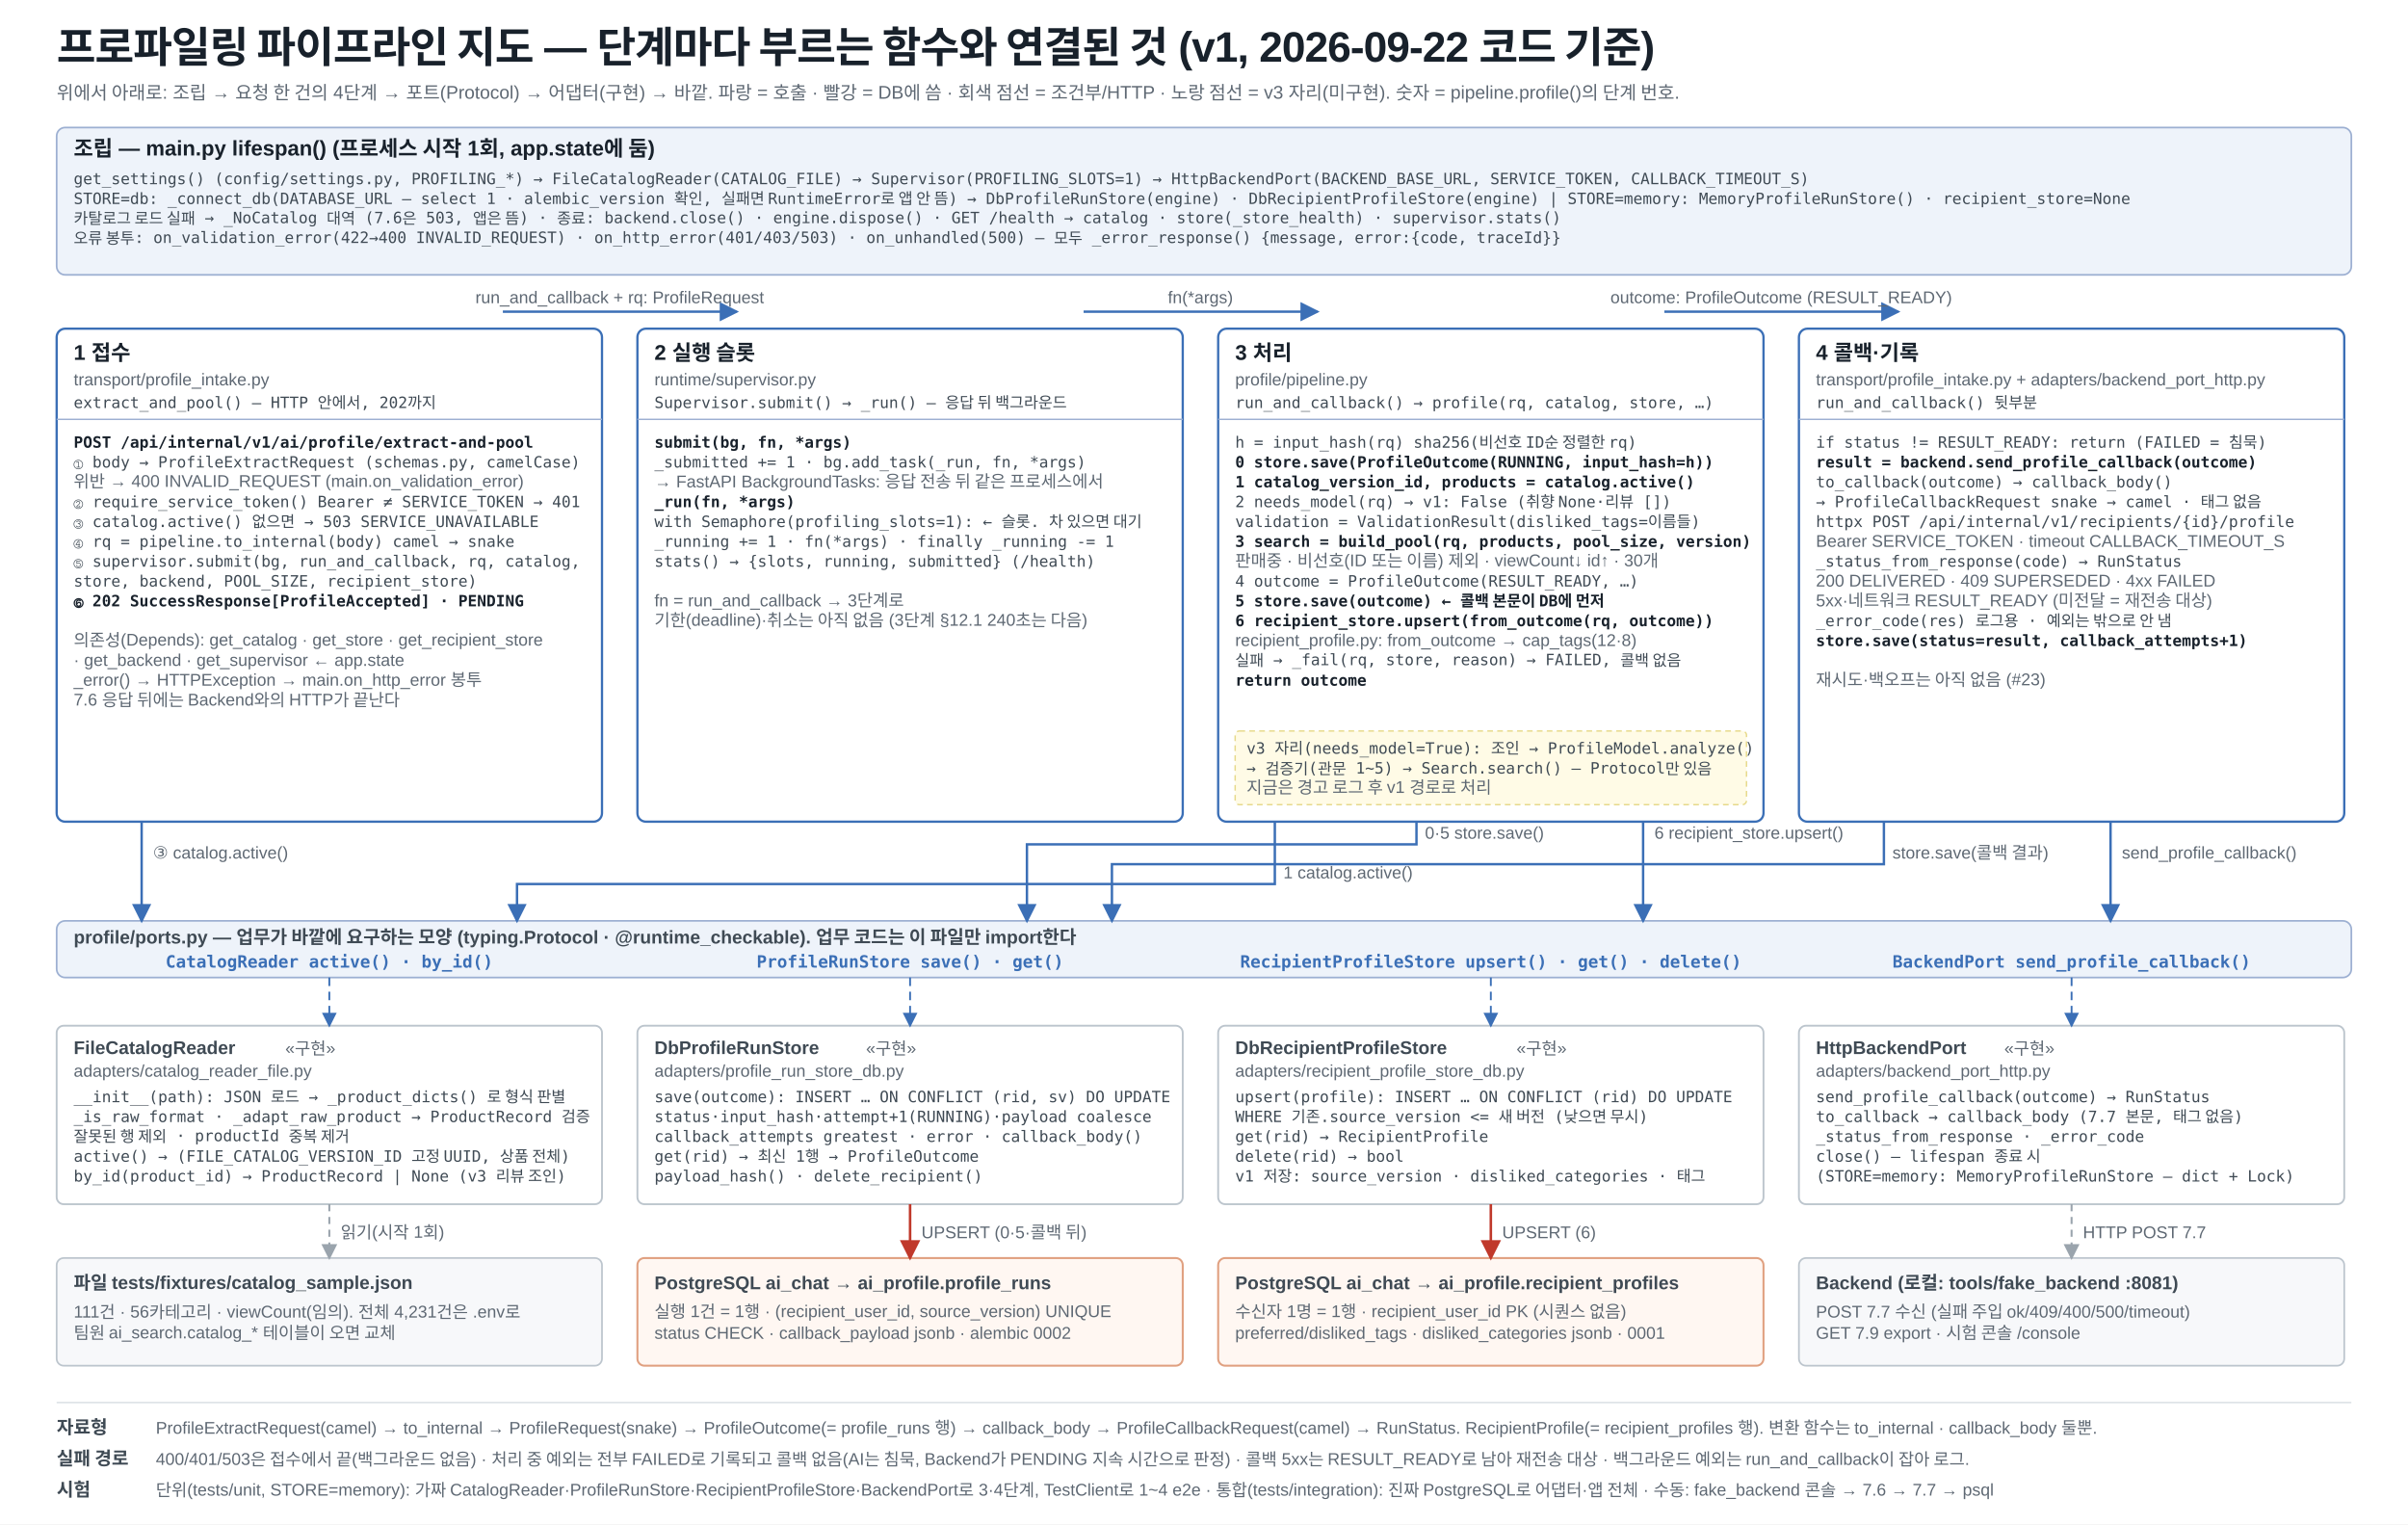
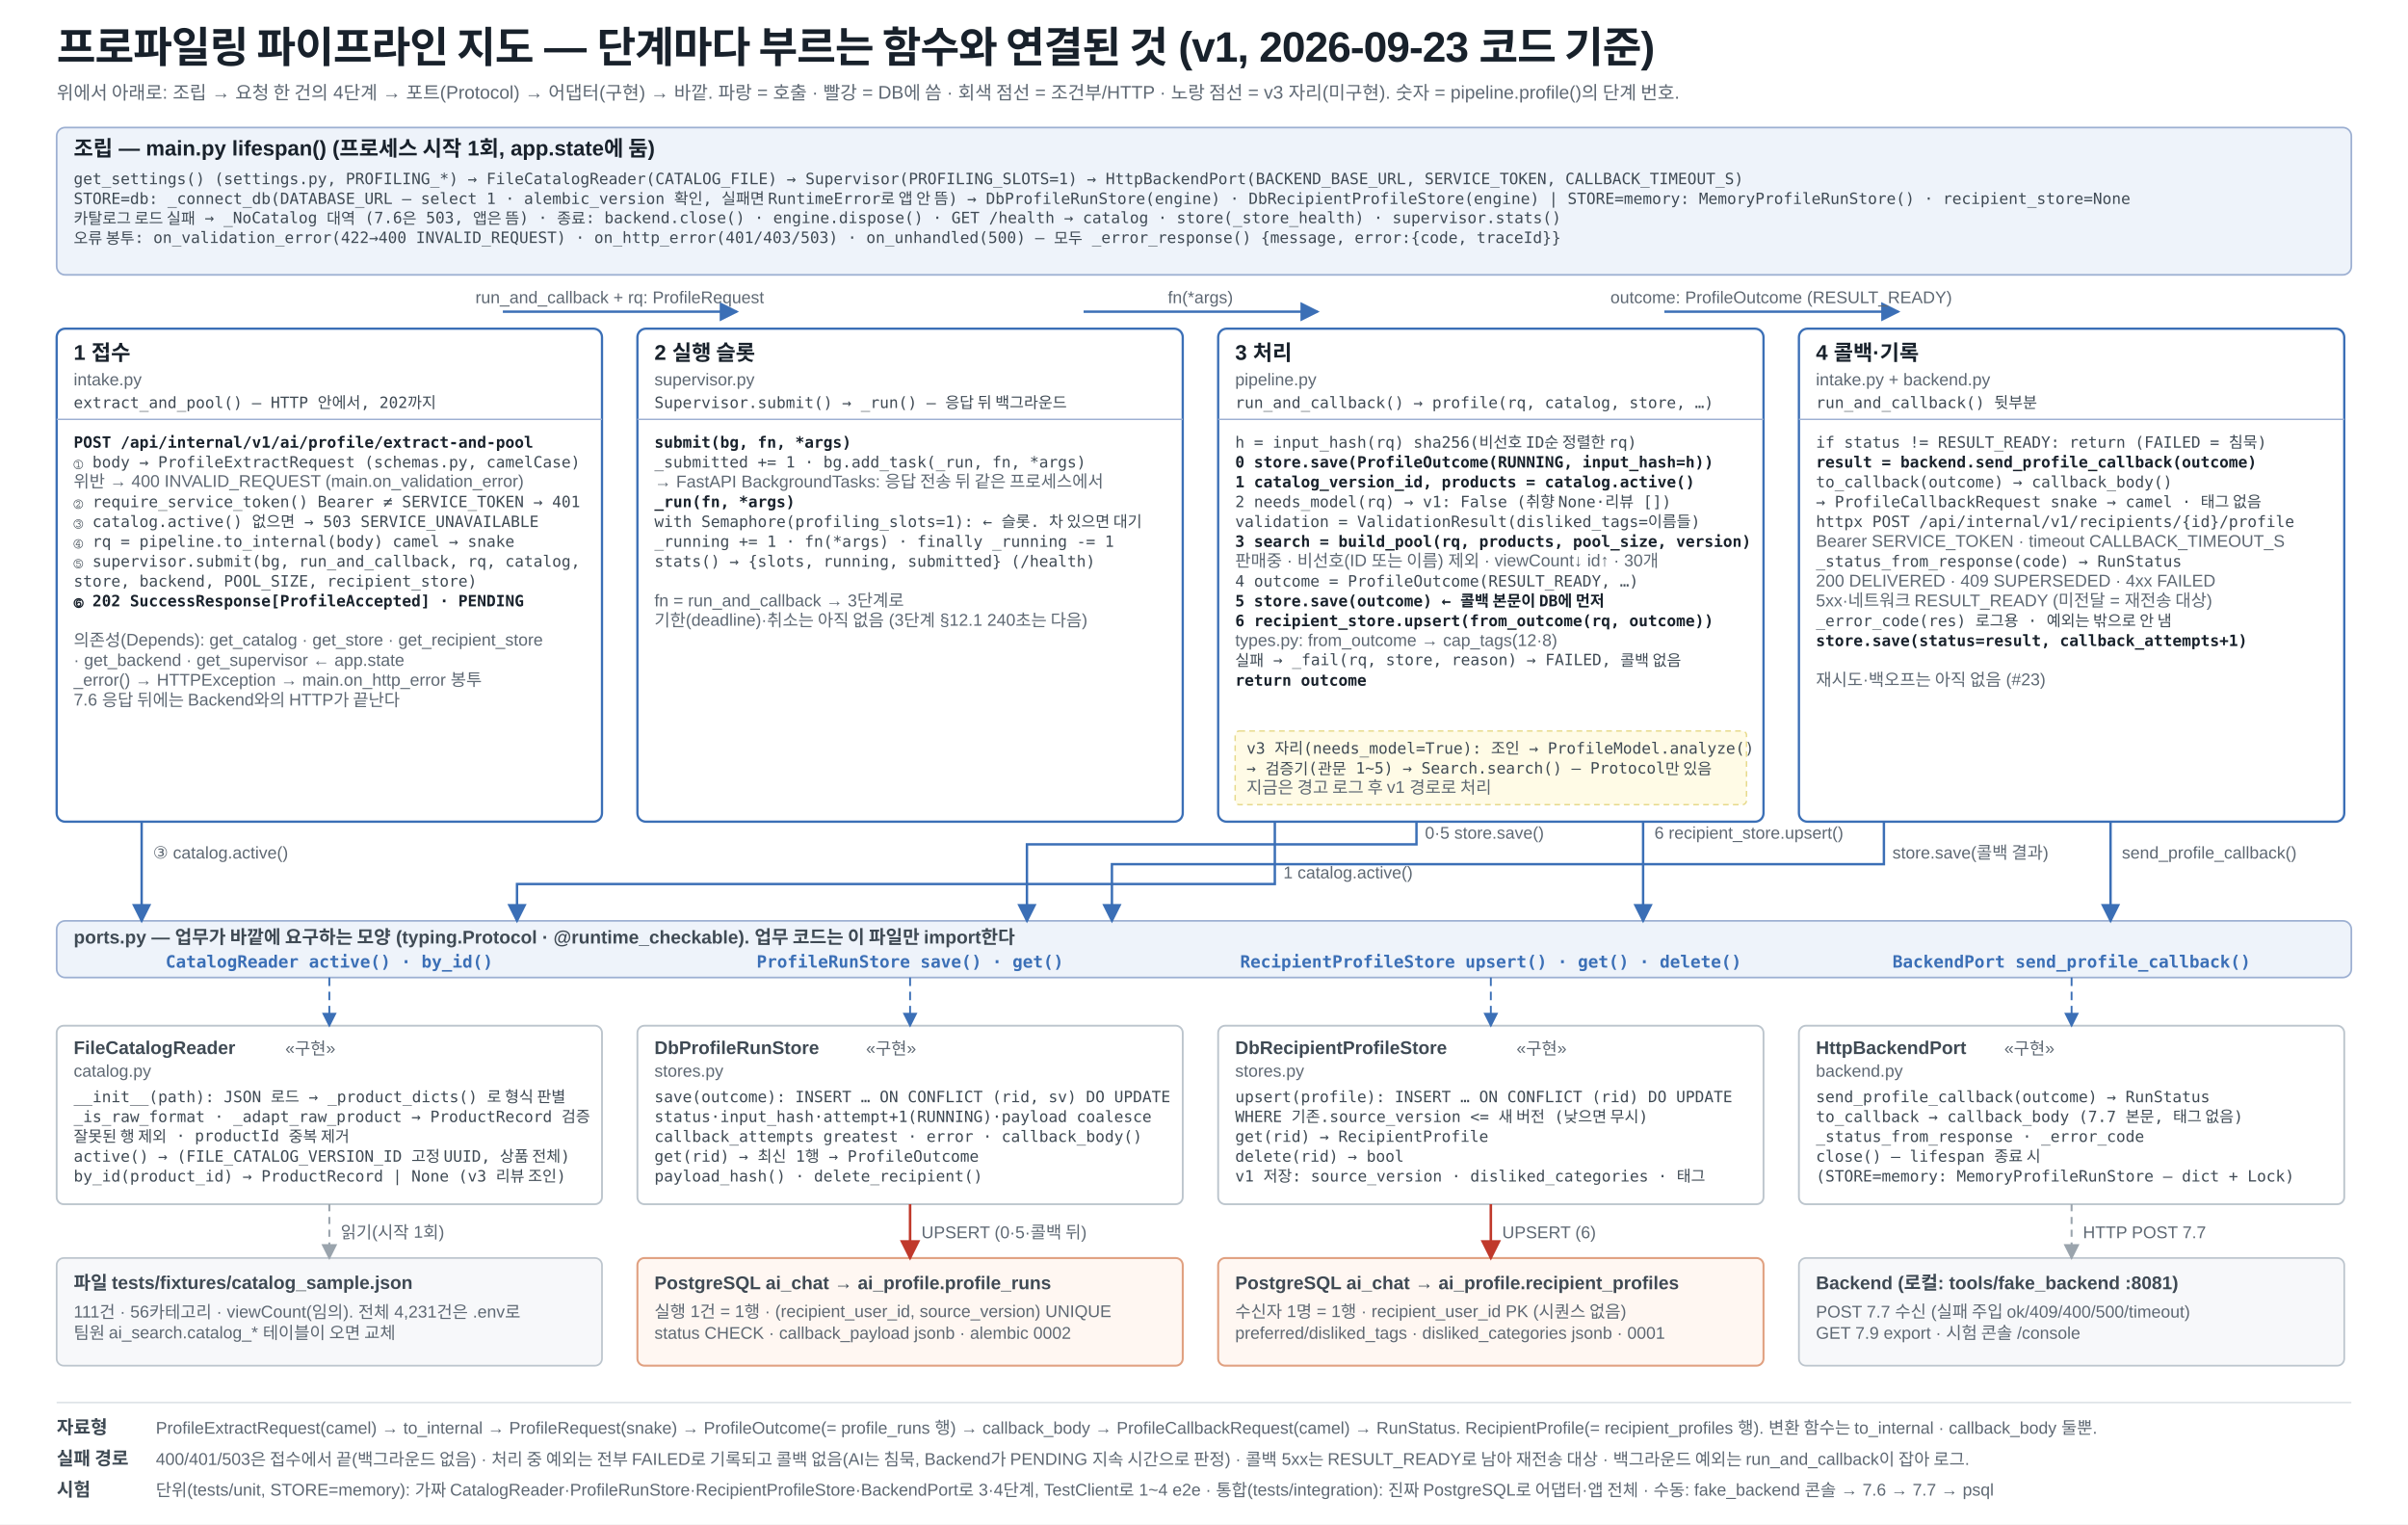
<svg xmlns="http://www.w3.org/2000/svg" width="3400" height="2152" viewBox="0 0 1700 1076" role="img">
  <defs>
    <marker id="a" markerWidth="8" markerHeight="8" refX="7" refY="4" orient="auto">
      <path d="M0 0 L8 4 L0 8 Z" fill="#3b6fb6" />
    </marker>
    <marker id="g" markerWidth="8" markerHeight="8" refX="7" refY="4" orient="auto">
      <path d="M0 0 L8 4 L0 8 Z" fill="#9aa4ad" />
    </marker>
    <marker id="w" markerWidth="8" markerHeight="8" refX="7" refY="4" orient="auto">
      <path d="M0 0 L8 4 L0 8 Z" fill="#c0392b" />
    </marker>
    <style>text{font-family:"Apple SD Gothic Neo","Noto Sans KR",Arial,sans-serif;fill:#18212b}.title{font-size:30px;font-weight:700;letter-spacing:-.6px}
.h{font-size:15px;font-weight:700}.h2{font-size:13px;font-weight:700;fill:#3f4a54}.sub{font-size:12px;fill:#5e6873}.msg{font-size:13px}
.mono{font-family:Menlo,ui-monospace,monospace;font-size:11px;fill:#3f4a54}.monob{font-family:Menlo,ui-monospace,monospace;font-size:11px;font-weight:700;fill:#18212b}
.small{font-size:13px;fill:#5e6873}.num{font-size:11px;font-weight:700;fill:#fff}.port{font-family:Menlo,ui-monospace,monospace;font-size:12px;font-weight:700;fill:#3b6fb6}
.call{fill:none;stroke:#3b6fb6;stroke-width:1.7;marker-end:url(#a)}.grey{fill:none;stroke:#9aa4ad;stroke-width:1.4;stroke-dasharray:5 4;marker-end:url(#g)}.write{fill:none;stroke:#c0392b;stroke-width:1.8;marker-end:url(#w)}
.impl{fill:none;stroke:#3b6fb6;stroke-width:1.3;stroke-dasharray:6 4;marker-end:url(#a)}
.box{fill:#fff;stroke:#bcc5cd;stroke-width:1.3}.stage{fill:#fff;stroke:#3b6fb6;stroke-width:1.6}.band{fill:#eef3fa;stroke:#9db0d2;stroke-width:1.2}.old{fill:#f7f8fa;stroke:#d5dbe0;stroke-width:1.2}
.db{fill:#fff7f2;stroke:#e0a080;stroke-width:1.4}.ext{fill:#f7f8fa;stroke:#bcc5cd;stroke-width:1.2}.v3{fill:#fffbe6;stroke:#e6d98a;stroke-width:1;stroke-dasharray:4 3}.rule{stroke:#d9dee3;stroke-width:1}</style>
  </defs>
  <rect width="1700" height="1076" fill="white" />
-   <text x="40" y="44" class="title">프로파일링 파이프라인 지도 — 단계마다 부르는 함수와 연결된 것 (v1, 2026-09-22 코드 기준)</text>
+   <text x="40" y="44" class="title">프로파일링 파이프라인 지도 — 단계마다 부르는 함수와 연결된 것 (v1, 2026-09-23 코드 기준)</text>
  <text x="40" y="70" class="small">위에서 아래로: 조립 → 요청 한 건의 4단계 → 포트(Protocol) → 어댑터(구현) → 바깥. 파랑 = 호출 · 빨강 = DB에 씀 · 회색 점선 = 조건부/HTTP · 노랑 점선 = v3 자리(미구현). 숫자 = pipeline.profile()의 단계 번호.</text>
  <rect x="40" y="90" width="1620" height="104" rx="6" class="band" />
  <text x="52" y="110" class="h">조립 — main.py  lifespan()  (프로세스 시작 1회, app.state에 둠)</text>
-   <text x="52" y="130" class="mono">get_settings() (config/settings.py, PROFILING_*)  →  FileCatalogReader(CATALOG_FILE)  →  Supervisor(PROFILING_SLOTS=1)  →  HttpBackendPort(BACKEND_BASE_URL, SERVICE_TOKEN, CALLBACK_TIMEOUT_S)</text>
+   <text x="52" y="130" class="mono">get_settings() (settings.py, PROFILING_*)  →  FileCatalogReader(CATALOG_FILE)  →  Supervisor(PROFILING_SLOTS=1)  →  HttpBackendPort(BACKEND_BASE_URL, SERVICE_TOKEN, CALLBACK_TIMEOUT_S)</text>
  <text x="52" y="144" class="mono">STORE=db: _connect_db(DATABASE_URL — select 1 · alembic_version 확인, 실패면 RuntimeError로 앱 안 뜸) → DbProfileRunStore(engine) · DbRecipientProfileStore(engine)    |    STORE=memory: MemoryProfileRunStore() · recipient_store=None</text>
  <text x="52" y="158" class="mono">카탈로그 로드 실패 → _NoCatalog 대역 (7.6은 503, 앱은 뜸)    ·    종료: backend.close() · engine.dispose()    ·    GET /health → catalog · store(_store_health) · supervisor.stats()</text>
  <text x="52" y="172" class="mono">오류 봉투: on_validation_error(422→400 INVALID_REQUEST) · on_http_error(401/403/503) · on_unhandled(500) — 모두 _error_response() {message, error:{code, traceId}}</text>
  <rect x="40" y="232" width="385" height="348" rx="6" class="stage" />
  <text x="52" y="254" class="h">1  접수</text>
-   <text x="52" y="272" class="sub">transport/profile_intake.py</text>
+   <text x="52" y="272" class="sub">intake.py</text>
  <text x="52" y="288" class="mono">extract_and_pool()  — HTTP 안에서, 202까지</text>
  <line x1="40" y1="296" x2="425" y2="296" stroke="#9db0d2" />
  <rect x="450" y="232" width="385" height="348" rx="6" class="stage" />
  <text x="462" y="254" class="h">2  실행 슬롯</text>
-   <text x="462" y="272" class="sub">runtime/supervisor.py</text>
+   <text x="462" y="272" class="sub">supervisor.py</text>
  <text x="462" y="288" class="mono">Supervisor.submit() → _run()  — 응답 뒤 백그라운드</text>
  <line x1="450" y1="296" x2="835" y2="296" stroke="#9db0d2" />
  <rect x="860" y="232" width="385" height="348" rx="6" class="stage" />
  <text x="872" y="254" class="h">3  처리</text>
-   <text x="872" y="272" class="sub">profile/pipeline.py</text>
+   <text x="872" y="272" class="sub">pipeline.py</text>
  <text x="872" y="288" class="mono">run_and_callback() → profile(rq, catalog, store, …)</text>
  <line x1="860" y1="296" x2="1245" y2="296" stroke="#9db0d2" />
  <rect x="1270" y="232" width="385" height="348" rx="6" class="stage" />
  <text x="1282" y="254" class="h">4  콜백·기록</text>
-   <text x="1282" y="272" class="sub">transport/profile_intake.py + adapters/backend_port_http.py</text>
+   <text x="1282" y="272" class="sub">intake.py + backend.py</text>
  <text x="1282" y="288" class="mono">run_and_callback() 뒷부분</text>
  <line x1="1270" y1="296" x2="1655" y2="296" stroke="#9db0d2" />
  <text x="52" y="316" class="monob">POST /api/internal/v1/ai/profile/extract-and-pool</text>
  <text x="52" y="330" class="mono">① body → ProfileExtractRequest  (schemas.py, camelCase)</text>
  <text x="52" y="344" class="sub">     위반 → 400 INVALID_REQUEST (main.on_validation_error)</text>
  <text x="52" y="358" class="mono">② require_service_token()  Bearer ≠ SERVICE_TOKEN → 401</text>
  <text x="52" y="372" class="mono">③ catalog.active()  없으면 → 503 SERVICE_UNAVAILABLE</text>
  <text x="52" y="386" class="mono">④ rq = pipeline.to_internal(body)   camel → snake</text>
  <text x="52" y="400" class="mono">⑤ supervisor.submit(bg, run_and_callback, rq, catalog,</text>
  <text x="52" y="414" class="mono">        store, backend, POOL_SIZE, recipient_store)</text>
  <text x="52" y="428" class="monob">⑥ 202 SuccessResponse[ProfileAccepted] · PENDING</text>
  <text x="52" y="442" class="mono" />
  <text x="52" y="456" class="sub">의존성(Depends): get_catalog · get_store · get_recipient_store</text>
  <text x="52" y="470" class="sub">· get_backend · get_supervisor  ← app.state</text>
  <text x="52" y="484" class="sub">_error() → HTTPException → main.on_http_error 봉투</text>
  <text x="52" y="498" class="sub">7.6 응답 뒤에는 Backend와의 HTTP가 끝난다</text>
  <text x="462" y="316" class="monob">submit(bg, fn, *args)</text>
  <text x="462" y="330" class="mono">  _submitted += 1 · bg.add_task(_run, fn, *args)</text>
  <text x="462" y="344" class="sub">  → FastAPI BackgroundTasks: 응답 전송 뒤 같은 프로세스에서</text>
  <text x="462" y="358" class="monob">_run(fn, *args)</text>
  <text x="462" y="372" class="mono">  with Semaphore(profiling_slots=1):   ← 슬롯. 차 있으면 대기</text>
  <text x="462" y="386" class="mono">      _running += 1 · fn(*args) · finally _running -= 1</text>
  <text x="462" y="400" class="mono">stats() → {slots, running, submitted}   (/health)</text>
  <text x="462" y="414" class="mono" />
  <text x="462" y="428" class="sub">fn = run_and_callback  → 3단계로</text>
  <text x="462" y="442" class="sub">기한(deadline)·취소는 아직 없음 (3단계 §12.1 240초는 다음)</text>
  <text x="872" y="316" class="mono">h = input_hash(rq)   sha256(비선호 ID순 정렬한 rq)</text>
  <text x="872" y="330" class="monob">0  store.save(ProfileOutcome(RUNNING, input_hash=h))</text>
  <text x="872" y="344" class="monob">1  catalog_version_id, products = catalog.active()</text>
  <text x="872" y="358" class="mono">2  needs_model(rq) → v1: False (취향 None·리뷰 [])</text>
  <text x="872" y="372" class="mono">   validation = ValidationResult(disliked_tags=이름들)</text>
  <text x="872" y="386" class="monob">3  search = build_pool(rq, products, pool_size, version)</text>
  <text x="872" y="400" class="sub">   판매중 · 비선호(ID 또는 이름) 제외 · viewCount↓ id↑ · 30개</text>
  <text x="872" y="414" class="mono">4  outcome = ProfileOutcome(RESULT_READY, …)</text>
  <text x="872" y="428" class="monob">5  store.save(outcome)      ← 콜백 본문이 DB에 먼저</text>
  <text x="872" y="442" class="monob">6  recipient_store.upsert(from_outcome(rq, outcome))</text>
-   <text x="872" y="456" class="sub">   recipient_profile.py: from_outcome → cap_tags(12·8)</text>
+   <text x="872" y="456" class="sub">   types.py: from_outcome → cap_tags(12·8)</text>
  <text x="872" y="470" class="mono">실패 → _fail(rq, store, reason) → FAILED, 콜백 없음</text>
  <text x="872" y="484" class="monob">return outcome</text>
  <rect x="872" y="516" width="361" height="52" rx="3" class="v3" />
  <text x="880" y="532" class="mono">v3 자리(needs_model=True): 조인 → ProfileModel.analyze()</text>
  <text x="880" y="546" class="mono">→ 검증기(관문 1~5) → Search.search() — Protocol만 있음</text>
  <text x="880" y="560" class="sub">지금은 경고 로그 후 v1 경로로 처리</text>
  <text x="1282" y="316" class="mono">if status != RESULT_READY: return  (FAILED = 침묵)</text>
  <text x="1282" y="330" class="monob">result = backend.send_profile_callback(outcome)</text>
  <text x="1282" y="344" class="mono">  to_callback(outcome) → callback_body()</text>
  <text x="1282" y="358" class="mono">    → ProfileCallbackRequest  snake → camel · 태그 없음</text>
  <text x="1282" y="372" class="mono">  httpx POST /api/internal/v1/recipients/{id}/profile</text>
  <text x="1282" y="386" class="sub">    Bearer SERVICE_TOKEN · timeout CALLBACK_TIMEOUT_S</text>
  <text x="1282" y="400" class="mono">  _status_from_response(code) → RunStatus</text>
  <text x="1282" y="414" class="sub">    200 DELIVERED · 409 SUPERSEDED · 4xx FAILED</text>
  <text x="1282" y="428" class="sub">    5xx·네트워크 RESULT_READY (미전달 = 재전송 대상)</text>
  <text x="1282" y="442" class="mono">  _error_code(res)  로그용 · 예외는 밖으로 안 냄</text>
  <text x="1282" y="456" class="monob">store.save(status=result, callback_attempts+1)</text>
  <text x="1282" y="470" class="mono" />
  <text x="1282" y="484" class="sub">재시도·백오프는 아직 없음 (#23)</text>
  <path d="M355 220 H520" class="call" />
  <text x="437.5" y="214" class="sub" text-anchor="middle">run_and_callback + rq: ProfileRequest</text>
  <path d="M765 220 H930" class="call" />
  <text x="847.5" y="214" class="sub" text-anchor="middle">fn(*args)</text>
  <path d="M1175 220 H1340" class="call" />
  <text x="1257.5" y="214" class="sub" text-anchor="middle">outcome: ProfileOutcome (RESULT_READY)</text>
  <rect x="40" y="650" width="1620" height="40" rx="6" class="band" />
-   <text x="52" y="666" class="h2">profile/ports.py — 업무가 바깥에 요구하는 모양 (typing.Protocol · @runtime_checkable). 업무 코드는 이 파일만 import한다</text>
+   <text x="52" y="666" class="h2">ports.py — 업무가 바깥에 요구하는 모양 (typing.Protocol · @runtime_checkable). 업무 코드는 이 파일만 import한다</text>
  <text x="232.5" y="683" class="port" text-anchor="middle">CatalogReader  active() · by_id()</text>
  <text x="642.5" y="683" class="port" text-anchor="middle">ProfileRunStore  save() · get()</text>
  <text x="1052.5" y="683" class="port" text-anchor="middle">RecipientProfileStore  upsert() · get() · delete()</text>
  <text x="1462.5" y="683" class="port" text-anchor="middle">BackendPort  send_profile_callback()</text>
  <path d="M100 580 V650" class="call" />
  <text x="108" y="606" class="sub">③ catalog.active()</text>
  <path d="M1000 580 V596 H725 V650" class="call" />
  <text x="1006" y="592" class="sub">0·5 store.save()</text>
  <path d="M1330 580 V610 H785 V650" class="call" />
  <text x="1336" y="606" class="sub">store.save(콜백 결과)</text>
  <path d="M900 580 V624 H365 V650" class="call" />
  <text x="906" y="620" class="sub">1 catalog.active()</text>
  <path d="M1160 580 V650" class="call" />
  <text x="1168" y="592" class="sub">6 recipient_store.upsert()</text>
  <path d="M1490 580 V650" class="call" />
  <text x="1498" y="606" class="sub">send_profile_callback()</text>
  <rect x="40" y="724" width="385" height="126" rx="5" class="box" />
  <text x="52" y="744" class="h2">FileCatalogReader</text>
  <text x="201.4" y="744" class="sub">«구현»</text>
-   <text x="52" y="760" class="sub">adapters/catalog_reader_file.py</text>
+   <text x="52" y="760" class="sub">catalog.py</text>
  <text x="52" y="778" class="mono">__init__(path): JSON 로드 → _product_dicts() 로 형식 판별</text>
  <text x="52" y="792" class="mono">  _is_raw_format · _adapt_raw_product → ProductRecord 검증</text>
  <text x="52" y="806" class="mono">  잘못된 행 제외 · productId 중복 제거</text>
  <text x="52" y="820" class="mono">active() → (FILE_CATALOG_VERSION_ID 고정 UUID, 상품 전체)</text>
  <text x="52" y="834" class="mono">by_id(product_id) → ProductRecord | None  (v3 리뷰 조인)</text>
  <path d="M232.5 690 V724" class="impl" />
  <rect x="450" y="724" width="385" height="126" rx="5" class="box" />
  <text x="462" y="744" class="h2">DbProfileRunStore</text>
  <text x="611.4" y="744" class="sub">«구현»</text>
-   <text x="462" y="760" class="sub">adapters/profile_run_store_db.py</text>
+   <text x="462" y="760" class="sub">stores.py</text>
  <text x="462" y="778" class="mono">save(outcome): INSERT … ON CONFLICT (rid, sv) DO UPDATE</text>
  <text x="462" y="792" class="mono">  status·input_hash·attempt+1(RUNNING)·payload coalesce</text>
  <text x="462" y="806" class="mono">  callback_attempts greatest · error · callback_body()</text>
  <text x="462" y="820" class="mono">get(rid) → 최신 1행 → ProfileOutcome</text>
  <text x="462" y="834" class="mono">payload_hash() · delete_recipient()</text>
  <path d="M642.5 690 V724" class="impl" />
  <rect x="860" y="724" width="385" height="126" rx="5" class="box" />
  <text x="872" y="744" class="h2">DbRecipientProfileStore</text>
  <text x="1070.6" y="744" class="sub">«구현»</text>
-   <text x="872" y="760" class="sub">adapters/recipient_profile_store_db.py</text>
+   <text x="872" y="760" class="sub">stores.py</text>
  <text x="872" y="778" class="mono">upsert(profile): INSERT … ON CONFLICT (rid) DO UPDATE</text>
  <text x="872" y="792" class="mono">  WHERE 기존.source_version &lt;= 새 버전 (낮으면 무시)</text>
  <text x="872" y="806" class="mono">get(rid) → RecipientProfile</text>
  <text x="872" y="820" class="mono">delete(rid) → bool</text>
  <text x="872" y="834" class="mono">v1 저장: source_version · disliked_categories · 태그</text>
  <path d="M1052.5 690 V724" class="impl" />
  <rect x="1270" y="724" width="385" height="126" rx="5" class="box" />
  <text x="1282" y="744" class="h2">HttpBackendPort</text>
  <text x="1415.0" y="744" class="sub">«구현»</text>
-   <text x="1282" y="760" class="sub">adapters/backend_port_http.py</text>
+   <text x="1282" y="760" class="sub">backend.py</text>
  <text x="1282" y="778" class="mono">send_profile_callback(outcome) → RunStatus</text>
  <text x="1282" y="792" class="mono">  to_callback → callback_body (7.7 본문, 태그 없음)</text>
  <text x="1282" y="806" class="mono">  _status_from_response · _error_code</text>
  <text x="1282" y="820" class="mono">close() — lifespan 종료 시</text>
  <text x="1282" y="834" class="mono">(STORE=memory: MemoryProfileRunStore — dict + Lock)</text>
  <path d="M1462.5 690 V724" class="impl" />
  <rect x="40" y="888" width="385" height="76" rx="5" class="ext" />
  <text x="52" y="910" class="h2">파일  tests/fixtures/catalog_sample.json</text>
  <text x="52" y="930" class="sub">111건 · 56카테고리 · viewCount(임의). 전체 4,231건은 .env로</text>
  <text x="52" y="945" class="sub">팀원 ai_search.catalog_* 테이블이 오면 교체</text>
  <rect x="450" y="888" width="385" height="76" rx="5" class="db" />
  <text x="462" y="910" class="h2">PostgreSQL  ai_chat → ai_profile.profile_runs</text>
  <text x="462" y="930" class="sub">실행 1건 = 1행 · (recipient_user_id, source_version) UNIQUE</text>
  <text x="462" y="945" class="sub">status CHECK · callback_payload jsonb · alembic 0002</text>
  <rect x="860" y="888" width="385" height="76" rx="5" class="db" />
  <text x="872" y="910" class="h2">PostgreSQL  ai_chat → ai_profile.recipient_profiles</text>
  <text x="872" y="930" class="sub">수신자 1명 = 1행 · recipient_user_id PK (시퀀스 없음)</text>
  <text x="872" y="945" class="sub">preferred/disliked_tags · disliked_categories jsonb · 0001</text>
  <rect x="1270" y="888" width="385" height="76" rx="5" class="ext" />
  <text x="1282" y="910" class="h2">Backend  (로컬: tools/fake_backend  :8081)</text>
  <text x="1282" y="930" class="sub">POST 7.7 수신 (실패 주입 ok/409/400/500/timeout)</text>
  <text x="1282" y="945" class="sub">GET 7.9 export · 시험 콘솔 /console</text>
  <path d="M232.5 850 V888" class="grey" />
  <text x="240.5" y="874" class="sub">읽기(시작 1회)</text>
  <path d="M642.5 850 V888" class="write" />
  <text x="650.5" y="874" class="sub">UPSERT (0·5·콜백 뒤)</text>
  <path d="M1052.5 850 V888" class="write" />
  <text x="1060.5" y="874" class="sub">UPSERT (6)</text>
  <path d="M1462.5 850 V888" class="grey" />
  <text x="1470.5" y="874" class="sub">HTTP POST 7.7</text>
  <line x1="40" y1="990" x2="1660" y2="990" class="rule" />
  <text x="40" y="1012" class="h2">자료형</text>
  <text x="110" y="1012" class="sub">ProfileExtractRequest(camel) → to_internal → ProfileRequest(snake) → ProfileOutcome(= profile_runs 행) → callback_body → ProfileCallbackRequest(camel) → RunStatus.   RecipientProfile(= recipient_profiles 행).   변환 함수는 to_internal · callback_body 둘뿐.</text>
  <text x="40" y="1034" class="h2">실패 경로</text>
  <text x="110" y="1034" class="sub">400/401/503은 접수에서 끝(백그라운드 없음) · 처리 중 예외는 전부 FAILED로 기록되고 콜백 없음(AI는 침묵, Backend가 PENDING 지속 시간으로 판정) · 콜백 5xx는 RESULT_READY로 남아 재전송 대상 · 백그라운드 예외는 run_and_callback이 잡아 로그.</text>
  <text x="40" y="1056" class="h2">시험</text>
  <text x="110" y="1056" class="sub">단위(tests/unit, STORE=memory): 가짜 CatalogReader·ProfileRunStore·RecipientProfileStore·BackendPort로 3·4단계, TestClient로 1~4 e2e   ·   통합(tests/integration): 진짜 PostgreSQL로 어댑터·앱 전체   ·   수동: fake_backend 콘솔 → 7.6 → 7.7 → psql</text>
</svg>
